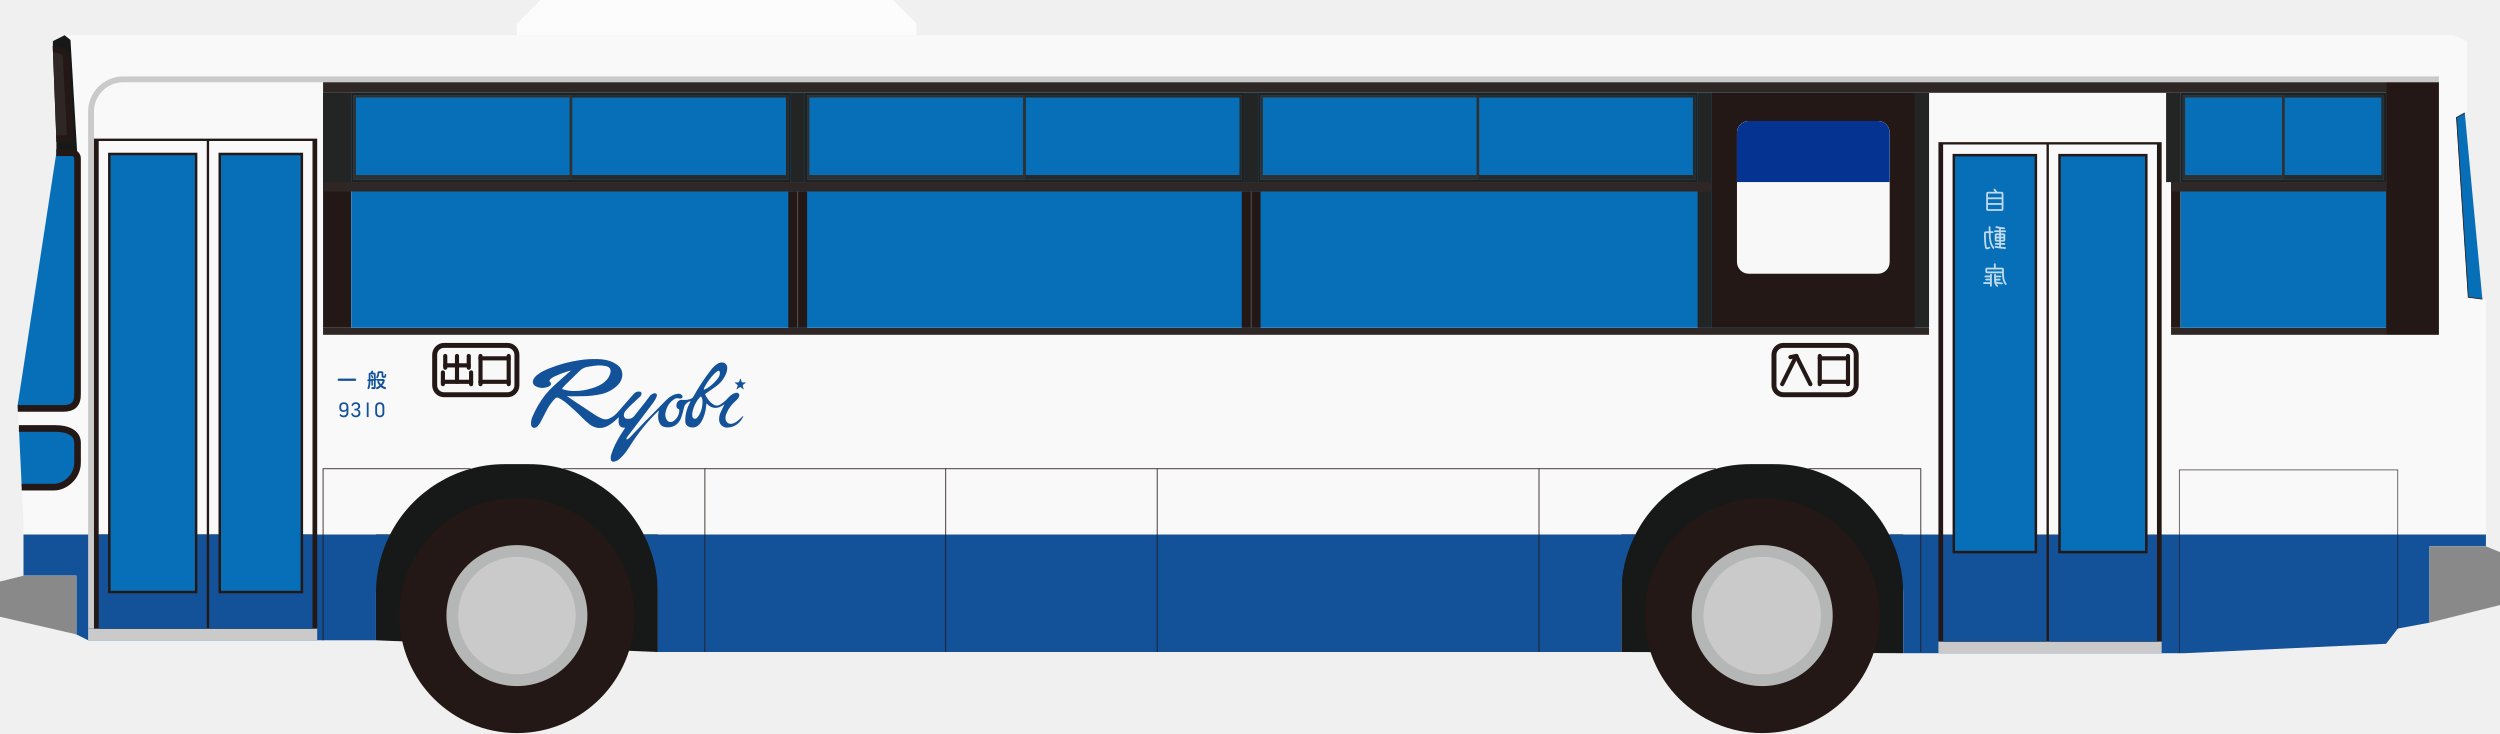
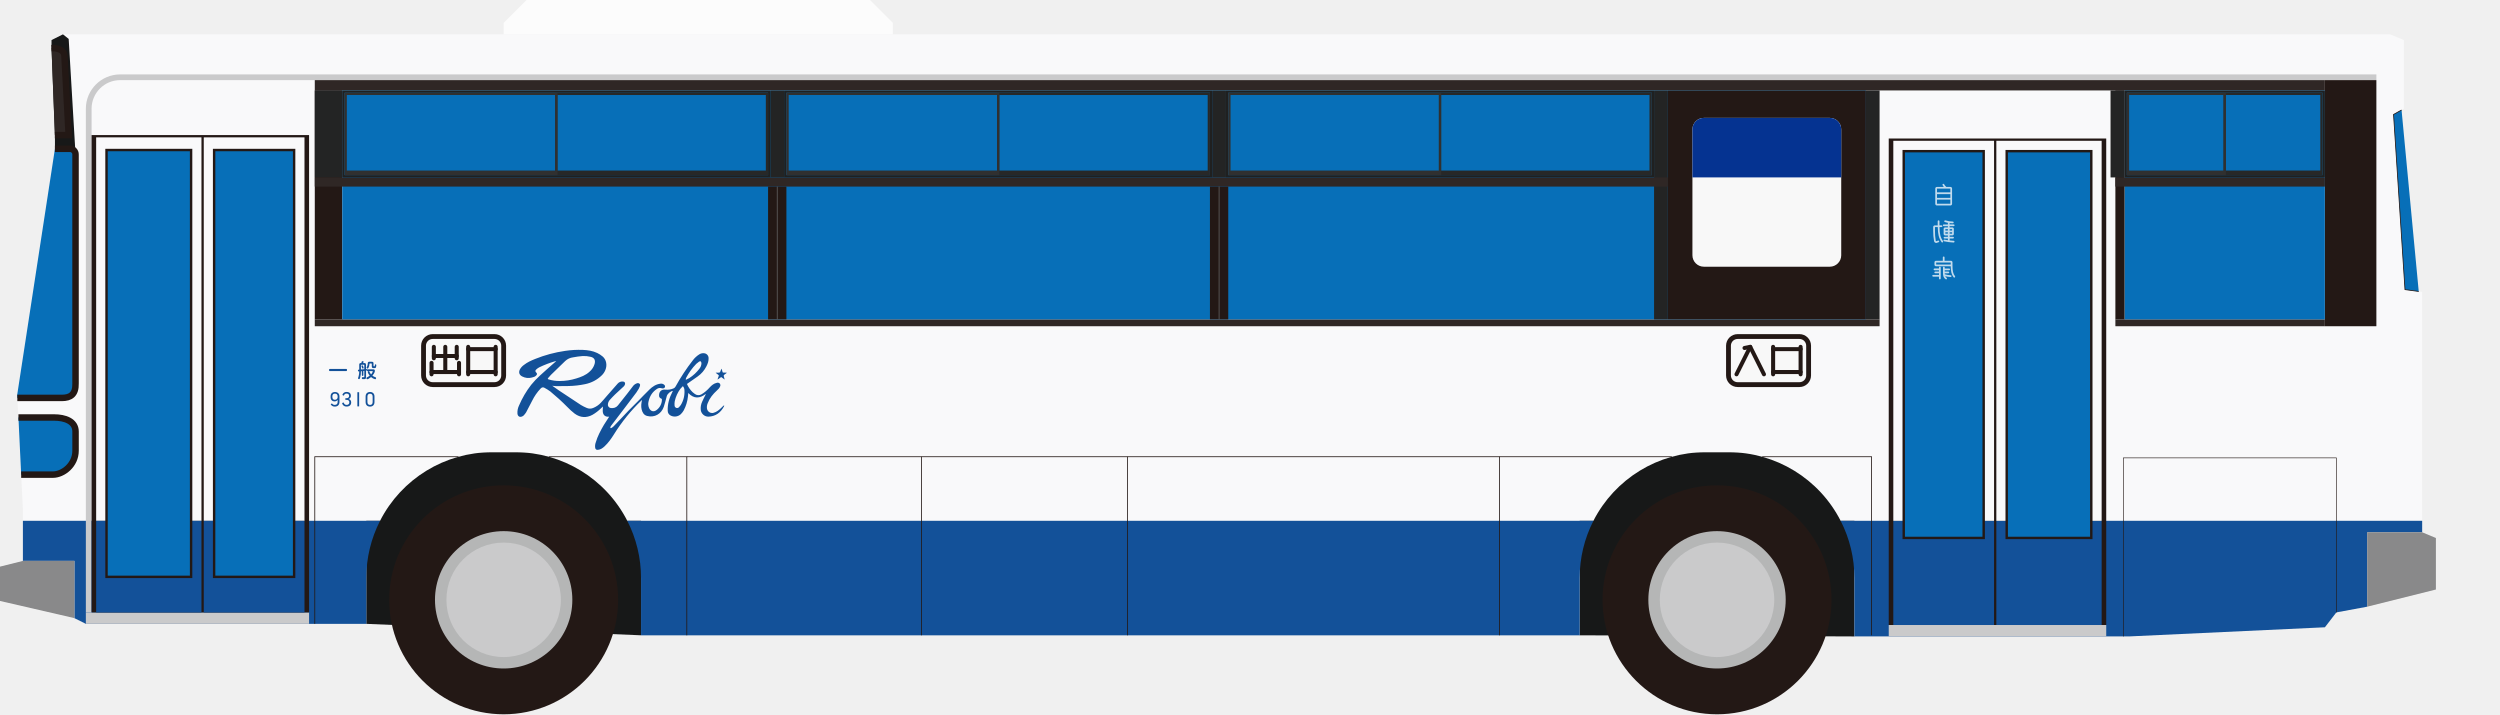
- <svg xmlns="http://www.w3.org/2000/svg" viewBox="0 0 3016.06 884.41">
+ <svg xmlns="http://www.w3.org/2000/svg" viewBox="0 0 3095.43 884.41">
  <defs>
    <style>.a,.aa,.ab,.p,.s,.u,.x{fill:none;}.b{fill:#171818;}.c{fill:#f9f9fa;}.d{fill:#135199;}.e{fill:#89898a;}.f{fill:#cacacb;}.g,.o{fill:#2f2725;}.h{fill:#231815;}.i{fill:#232424;}.j{fill:#c3c4c5;}.k,.q,.r{fill:#076fb8;}.l{clip-path:url(#a);}.m,.w{fill:#f8f8f8;}.n{fill:#053391;}.o,.p,.q,.r,.s,.u,.w,.x{stroke:#231815;}.aa,.ab,.o,.p,.q,.r,.s,.u,.w{stroke-miterlimit:10;}.o,.p,.q{stroke-width:8px;}.t{fill:#b5b6b6;}.u{stroke-width:0.76px;}.v{fill:#fcfcfc;}.w{stroke-width:6px;}.aa,.x{stroke-linecap:round;}.x{stroke-linejoin:round;stroke-width:5px;}.y{opacity:0.75;}.z{fill:#fff;}.aa{stroke:#fff;stroke-width:2.16px;}.ab{stroke:#606060;stroke-width:0.98px;}.ac{fill:#1f2020;}.ad{fill:#272828;}.ae{fill:#303030;}</style>
    <clipPath id="a">
      <rect class="a" x="2095.51" y="145.98" width="184.25" height="184.25" rx="14.17" />
    </clipPath>
  </defs>
  <polygon class="b" points="1955.91 786.61 2296.06 788.03 2296.06 559.84 1955.91 559.84 1955.91 786.61" />
  <polygon class="b" points="453.54 772.44 793.7 786.61 793.7 559.84 453.54 559.84 453.54 772.44" />
  <path class="c" d="M21.26,489,68,184.25V170.08L63.78,59.53V49.61L78,42.52H2959.37l17,7.09v85l-12.75,7.09,14.17,216.85,21.26,2.84V644.88h-720a155.92,155.92,0,0,0-138.91-85h-28.35a155.89,155.89,0,0,0-138.9,85H776.7a155.89,155.89,0,0,0-138.9-85H609.45a155.89,155.89,0,0,0-138.9,85H28.35V630.71Z" />
  <path class="d" d="M2999.06,644.88v14.17h-68v92.13l-38.27,7.09-14.17,18.42L2636.22,788H2296.07V715.75a155.27,155.27,0,0,0-17-70.87Z" />
  <path class="d" d="M776.7,644.88H1972.91a155.27,155.27,0,0,0-17,70.87v70.86H793.7V715.75A155.27,155.27,0,0,0,776.7,644.88Z" />
  <path class="d" d="M28.35,644.88h442.2a155.27,155.27,0,0,0-17,70.87v56.69H106.3l-14.17-7.09V694.49H28.35Z" />
  <polygon class="b" points="93.54 191.34 86.44 184.25 68.03 184.25 68.03 167.24 63.78 59.53 63.78 49.61 77.95 42.52 85.04 48.19 93.54 191.34" />
  <polygon class="e" points="92.13 694.49 92.13 765.35 0 744.09 0 701.58 28.35 694.49 92.13 694.49" />
  <polygon class="e" points="2999.05 659.05 2931.02 659.05 2931.02 751.18 3016.06 729.92 3016.06 666.14 2999.05 659.05" />
  <path class="f" d="M113.39,134.65a35.44,35.44,0,0,1,35.43-35.44H2942.36V92.13H148.82a42.52,42.52,0,0,0-42.52,42.52V758.27h7.09Z" />
  <rect class="g" x="389.76" y="99.21" width="2488.82" height="12.76" />
  <rect class="g" x="389.76" y="395.43" width="1937.48" height="8.5" />
  <rect class="h" x="389.76" y="111.97" width="34.02" height="283.46" />
  <rect class="h" x="2878.58" y="99.21" width="63.78" height="304.72" />
  <rect class="i" x="2310.24" y="111.97" width="17.01" height="283.46" />
  <rect class="j" x="423.78" y="126.14" width="4.25" height="265.04" />
  <rect class="g" x="2619.21" y="395.43" width="259.37" height="8.5" />
  <rect class="k" x="2630.55" y="111.97" width="248.03" height="283.46" />
  <rect class="h" x="2619.21" y="111.97" width="11.34" height="283.46" transform="translate(5249.76 507.4) rotate(-180)" />
  <rect class="f" x="106.3" y="758.27" width="276.38" height="14.17" />
  <rect class="f" x="2338.58" y="773.86" width="269.29" height="14.17" />
  <rect class="h" x="113.39" y="167.24" width="269.29" height="591.02" />
  <rect class="c" x="119.06" y="170.08" width="130.39" height="474.8" />
  <rect class="d" x="119.06" y="644.88" width="130.39" height="113.39" />
  <rect class="k" x="131.89" y="185.75" width="104.72" height="528.5" />
  <path class="h" d="M235.11,187.25v525.5H133.39V187.25H235.11m3-3H130.39v531.5H238.11V184.25Z" />
  <rect class="c" x="252.29" y="170.08" width="124.72" height="474.8" />
  <rect class="d" x="252.29" y="644.88" width="124.72" height="113.39" />
  <rect class="k" x="265.12" y="185.75" width="99.05" height="528.5" />
  <path class="h" d="M362.67,187.25v525.5H266.62V187.25h96.05m3-3H263.62v531.5H365.67V184.25Z" />
  <rect class="h" x="2338.58" y="171.5" width="269.29" height="602.36" />
  <rect class="d" x="2344.25" y="644.88" width="124.73" height="128.98" />
  <rect class="c" x="2344.25" y="174.33" width="124.73" height="470.55" />
  <rect class="k" x="2357.09" y="187.17" width="99.05" height="478.89" />
  <path class="h" d="M2454.64,188.67V664.56h-96V188.67h96m3-3h-102V667.56h102V185.67Z" />
  <rect class="d" x="2471.81" y="644.88" width="130.39" height="128.98" />
  <rect class="c" x="2471.81" y="174.33" width="130.39" height="470.55" />
  <rect class="k" x="2484.65" y="187.17" width="104.72" height="478.89" />
  <path class="h" d="M2587.87,188.67V664.56H2486.15V188.67h101.72m3-3H2483.15V667.56h107.72V185.67Z" />
  <rect class="k" x="423.78" y="111.97" width="1886.46" height="283.46" />
  <rect class="i" x="2048.03" y="111.97" width="17.01" height="283.46" />
  <rect class="h" x="2065.04" y="111.97" width="245.2" height="283.46" />
  <g class="l">
    <rect class="m" x="2095.51" y="145.98" width="184.25" height="184.25" />
    <rect class="n" x="2095.51" y="145.98" width="184.25" height="73.7" />
  </g>
  <rect class="i" x="1500.94" y="111.97" width="17.01" height="107.72" />
  <path class="o" d="M63.78,59.53s15.41-.84,16,9.6L85,167.24H67.92" />
  <path class="k" d="M68,184.25H86.44a6.87,6.87,0,0,1,7.09,7.09V474.8c.36,13.48-6.12,17.9-17,17.9H21.45L21.26,489" />
  <path class="p" d="M68,184.25H86.44a6.87,6.87,0,0,1,7.09,7.09V474.8c.36,13.48-6.12,17.9-17,17.9H21.45" />
  <path class="q" d="M22.82,516.93H67c13,0,26.55,4.37,26.55,17.39v23.74c0,17.62-15.57,29.62-28.08,29.62H26.2" />
  <polyline class="r" points="2973.54 136.22 2963.62 141.73 2977.8 358.58 2994.8 360.85" />
  <polyline class="s" points="679.6 565.51 850.39 565.51 850.39 786.61" />
  <polyline class="s" points="389.76 772.44 389.76 565.51 567.64 565.51" />
  <polyline class="s" points="850.39 565.51 1140.94 565.51 1140.94 786.61" />
  <polyline class="s" points="1140.94 565.51 1396.06 565.51 1396.06 786.61" />
  <polyline class="s" points="1396.06 565.51 1856.69 565.51 1856.69 786.61" />
  <polyline class="s" points="2181.96 565.51 2317.32 565.51 2317.32 786.61" />
  <line class="s" x1="1856.69" y1="565.51" x2="2070.01" y2="565.51" />
  <circle class="h" cx="623.62" cy="742.68" r="141.73" />
  <circle class="t" cx="623.62" cy="742.68" r="85.04" />
  <circle class="f" cx="623.62" cy="742.68" r="70.87" />
  <circle class="h" cx="2125.98" cy="742.68" r="141.73" />
  <circle class="t" cx="2125.98" cy="742.68" r="85.04" />
  <circle class="f" cx="2125.98" cy="742.68" r="70.87" />
  <polyline class="u" points="2629.13 788.03 2629.13 566.93 2892.76 566.93 2892.76 758.27" />
  <polygon class="v" points="623.62 42.52 623.62 28.35 651.97 0 1077.16 0 1105.51 28.35 1105.51 42.52 623.62 42.52" />
  <path class="d" d="M754.28,515.92s0,0,0,0c-4.87.56-7.85-2-8-7,0-1.85.15-3.71.24-5.63l-2.26,2.14a51.58,51.58,0,0,1-10.66,8.18c-7.58,4.08-15,3.63-22-1.42a82.48,82.48,0,0,1-9.32-8.43,269.81,269.81,0,0,0-20.83-19,56.45,56.45,0,0,0-7.37-4.64c-1.73-1-3.22-.54-4.64.9a60.57,60.57,0,0,0-10.55,15.18c-2.45,4.73-4.84,9.5-7.38,14.19a22.75,22.75,0,0,1-2.92,3.82,6.14,6.14,0,0,1-1.85,1.31c-3.08,1.56-5.7.08-6.06-3.39a20,20,0,0,1,2-10.11,116.13,116.13,0,0,1,14.95-25.46,104,104,0,0,1,11-11.61c6.13-5.72,12.53-11.16,18.81-16.71l1.29-1.2a14.42,14.42,0,0,0-1.52.29,124.81,124.81,0,0,0-19.41,7.42,17.49,17.49,0,0,0-3.91,2.78c-1.4,1.3-1.27,2.45.1,3.8,1.15,1.13,1.19,2.06.16,3.33-1.49,1.85-3.68,2.35-5.81,2.86a16.6,16.6,0,0,1-11.83-1.42c-3.59-1.86-4.57-5-2.83-8.64a16.59,16.59,0,0,1,5.16-5.69c4.13-3.28,8.92-5.37,13.74-7.32a159.6,159.6,0,0,1,37.13-10,117.7,117.7,0,0,1,22-1.22c6.13.26,12.16,1.16,17.74,3.82a31.48,31.48,0,0,1,6.69,4.32c4.62,3.88,5.9,10.67,3.42,16.76a19.15,19.15,0,0,1-4.35,6.5,40.86,40.86,0,0,1-20.69,11,110.13,110.13,0,0,1-20.39,2.34c-5,.1-10,.16-15,.15-1.66,0-3.33-.28-5.37-.48,2.92,2.05,5.5,4,8.17,5.73,9.09,6.06,18.17,12.13,27.34,18.08a57.21,57.21,0,0,0,7.12,3.6,9.93,9.93,0,0,0,8.13.05,26.14,26.14,0,0,0,9.47-6.47c2.54-2.67,4.87-5.53,7.29-8.3,4.53-5.16,9-10.35,13.6-15.46a7.63,7.63,0,0,1,6.54-2.47c2,.17,3,1.58,2.39,3.54a5.84,5.84,0,0,1-1.39,2.37c-3.56,3.38-7.25,6.63-10.8,10-2.29,2.2-4.45,4.54-6.59,6.88a9.23,9.23,0,0,0-2.31,5.13,4.09,4.09,0,0,0,3.61,4.92c3.39.35,6.47-.45,8.69-3.18,4-4.93,7.92-9.94,11.85-14.94,2.17-2.77,4.29-5.57,6.4-8.39a10.35,10.35,0,0,1,5.2-4.09,3.31,3.31,0,0,1,3.36.47c1,.86.79,2,.44,3.08a16.57,16.57,0,0,1-1.3,3,46,46,0,0,1-2.91,4.62c-4.13,5.53-8.32,11-12.5,16.53q-9.36,12.29-18.73,24.57a6,6,0,0,0-1.1,2.09c-.24,1,.35,1.44,1.22.95a12.48,12.48,0,0,0,2.84-2.09c6.18-6.46,12.27-13,18.47-19.45,3.73-3.88,7.62-7.61,11.41-11.43,4.8-4.85,9.49-9.82,14.37-14.58,3.81-3.71,8.15-6.67,13.63-7.32a5.57,5.57,0,0,1,4.82,1.42,2.61,2.61,0,0,1,.83,2.77,2.55,2.55,0,0,1-2.4,1.6,4.77,4.77,0,0,1-1.88-.18,6.29,6.29,0,0,0-5.57.83c-5.69,3.66-9,9-10.44,15.49a12.29,12.29,0,0,0,.73,8.43c2,4,5.77,4.95,9.26,2.21A16.44,16.44,0,0,0,819.58,495c0-.75-.09-1.21-.94-1.5a3.71,3.71,0,0,1-2.61-3.8c-.07-5,3.06-7.88,8-7.25a19.79,19.79,0,0,0,9.8-1.49,5.08,5.08,0,0,0,2.65-2.4,244.3,244.3,0,0,1,21.29-32.35,30.48,30.48,0,0,1,8.29-7.6,9.17,9.17,0,0,1,6.09-1.21,6.1,6.1,0,0,1,5.21,6c.17,3.7-1.08,7-2.71,10.19a33.79,33.79,0,0,1-10.76,12.49c-4,2.82-8,5.61-12,8.41l-1.33.92a31.43,31.43,0,0,0,7,10.19,21.24,21.24,0,0,0,2.89,2.27,7.3,7.3,0,0,0,8.24.29,42.22,42.22,0,0,0,10.06-8.49c2.46-2.65,5.15-4.93,8.81-5.69a3.53,3.53,0,0,1,3.72,1,3.33,3.33,0,0,1,.22,3.71,10.07,10.07,0,0,1-1.44,2.38,23.89,23.89,0,0,1-2.51,2.52c-4.8,4.35-8.81,9.27-11.17,15.38a12.24,12.24,0,0,0-1,7.07,6.48,6.48,0,0,0,8.26,5.05c3.71-1,6.56-3.44,9.32-6,.87-.8,1.67-1.68,2.53-2.5a7.9,7.9,0,0,1,.94-.66l.3.21a6.4,6.4,0,0,1-.34,1.1c-4.15,7.77-10.39,12.38-19.39,12.65a9.52,9.52,0,0,1-9.32-8.13,19.2,19.2,0,0,1,1.72-10.39c1.2-2.84,2.69-5.55,4.05-8.33a6.9,6.9,0,0,0,.56-1.39c-7.49,5.82-14.73,6.46-21.79-1.06-.17,1.7-.26,3.1-.44,4.49a46.91,46.91,0,0,1-5.18,17,21.8,21.8,0,0,1-3.62,4.71,11,11,0,0,1-12.39,1.85,6.57,6.57,0,0,1-3.85-6c-.32-8.41,2-16.13,5.84-23.51l.54-1a.59.59,0,0,0,0-.13c-3,.3-6.79,3.63-7.57,6.58-1.17,4.41-2.23,8.87-3.7,13.19-3,8.75-11.4,13.65-20.57,11.26-4.09-1.06-5.88-4.29-6.82-8.11s-.45-7.65.49-11.66c-.38.3-.63.46-.84.66a216.75,216.75,0,0,0-33.86,41.77c-3.39,5.39-7,10.62-11.74,15-2.33,2.13-4.84,4-8.17,4.27a2.77,2.77,0,0,1-3.38-2.44,13.33,13.33,0,0,1,.69-6.74c2.26-7.75,6.06-14.79,10.09-21.71C749.92,522.68,752.14,519.33,754.28,515.92Zm-61-44.18a68,68,0,0,0,20.11-3.11c6-1.83,11.86-4,16.59-8.42a20.19,20.19,0,0,0,6.27-9.66c1.23-4.71-.39-7.73-5.09-8.78a36,36,0,0,0-9.41-.95,105,105,0,0,0-12.18,1.64,17.17,17.17,0,0,0-9.71,4.52c-5.83,5.8-11.81,11.43-17.7,17.17a40.65,40.65,0,0,0-3.2,3.61c-1.1,1.35-1,1.58.67,2.12A44.73,44.73,0,0,0,693.27,471.74Zm152.23,6.37a36,36,0,0,0-3.08,3.29,40.29,40.29,0,0,0-6.95,15.25,20.27,20.27,0,0,0-.27,5.4,3.3,3.3,0,0,0,2.17,3,3.21,3.21,0,0,0,3.46-1,14.86,14.86,0,0,0,2.1-2.53,31.23,31.23,0,0,0,4.52-18.44A7.55,7.55,0,0,0,845.5,478.11Zm3.5-8.43.44.46c1.33-.67,2.71-1.24,4-2a49.13,49.13,0,0,0,12.52-11.58,11.08,11.08,0,0,0,2.53-6.52,3.63,3.63,0,0,0-.7-2.4c-.76-.8-1.76-.2-2.52.34a24.19,24.19,0,0,0-3.17,2.52,74.58,74.58,0,0,0-12.54,17.32A8.85,8.85,0,0,0,849,469.68Z" />
  <path class="d" d="M888.44,469.72c.46-1.34.85-2.71,1.39-4a1.19,1.19,0,0,0-.53-1.68c-1-.72-2-1.52-3-2.28l.06-.35h2.55c2.49,0,2.49,0,3.36-2.4a9.5,9.5,0,0,1,1.24-2.52c.35,1.23.79,2.44,1,3.7.19,1,.69,1.21,1.59,1.17a20.36,20.36,0,0,1,4,.19l-2.43,1.78c-1.84,1.35-1.84,1.34-1.24,3.54.26.92.51,1.84.87,3.14l-4.36-3.16-4.29,3Z" />
  <rect class="w" x="524.41" y="416.69" width="99.21" height="59.53" rx="11.34" />
  <line class="x" x1="551.34" y1="429.45" x2="551.34" y2="460.63" />
  <line class="x" x1="534.33" y1="449.29" x2="534.33" y2="463.46" />
  <line class="x" x1="568.35" y1="449.29" x2="568.35" y2="463.46" />
  <line class="x" x1="534.33" y1="460.63" x2="568.35" y2="460.63" />
  <line class="x" x1="537.17" y1="429.45" x2="537.17" y2="443.62" />
  <line class="x" x1="565.51" y1="429.45" x2="565.51" y2="443.62" />
  <line class="x" x1="537.17" y1="440.79" x2="565.51" y2="440.79" />
  <line class="x" x1="579.69" y1="429.45" x2="579.69" y2="463.46" />
  <line class="x" x1="579.69" y1="432.28" x2="613.7" y2="432.28" />
  <line class="x" x1="613.7" y1="429.45" x2="613.7" y2="463.46" />
  <line class="x" x1="579.69" y1="460.63" x2="613.7" y2="460.63" />
  <rect class="w" x="2140.16" y="416.69" width="99.21" height="59.53" rx="11.34" />
  <line class="x" x1="2195.43" y1="429.45" x2="2195.43" y2="463.46" />
  <line class="x" x1="2195.43" y1="432.28" x2="2229.45" y2="432.28" />
  <line class="x" x1="2229.45" y1="429.45" x2="2229.45" y2="463.46" />
  <line class="x" x1="2195.43" y1="460.63" x2="2229.45" y2="460.63" />
  <polyline class="x" points="2184.09 463.46 2167.09 429.45 2160 430.87" />
  <line class="x" x1="2167.09" y1="429.45" x2="2150.08" y2="463.46" />
  <g class="y">
    <path class="z" d="M2415,254.43h-16.8a2,2,0,0,1-2-2v-19a2,2,0,0,1,2-2h8.55a11.51,11.51,0,0,1-1.5-2.22,1,1,0,0,1-.15-.54,1.08,1.08,0,0,1,1.08-1.08,1.1,1.1,0,0,1,1,.57,10.06,10.06,0,0,0,2.67,3.27H2415a2,2,0,0,1,2,2v19A2,2,0,0,1,2415,254.43Zm-.13-16.26v-4.68h-16.55v4.68Zm0,6.84v-4.68h-16.55V245Zm0,7.26v-5.1h-16.55v5.1Z" />
    <path class="z" d="M2397.4,300.81a2.75,2.75,0,0,1-2.71-2.27,67,67,0,0,1-1.07-12.77v-4.7a2,2,0,0,1,2-2h3.59v-5.19a1.08,1.08,0,0,1,2.16,0V279H2404a1.08,1.08,0,0,1,0,2.16h-2.55c.09,8.54,1.22,13,4.31,17.36a1.07,1.07,0,0,1-.87,1.71,1.07,1.07,0,0,1-.89-.46c-3.34-4.7-4.61-9.68-4.71-18.61h-3.47v4.58a65.43,65.43,0,0,0,1,12.39.61.61,0,0,0,.71.48,8.56,8.56,0,0,0,2-.7,1.13,1.13,0,0,1,.48-.11,1.08,1.08,0,0,1,1.08,1.08,1.09,1.09,0,0,1-.65,1,10.31,10.31,0,0,1-2.52.86,3.07,3.07,0,0,1-.53.05Zm21.4-.51a74.65,74.65,0,0,1-11.62-1.5,1.08,1.08,0,0,1-.88-1.06,1.09,1.09,0,0,1,1.32-1.06c1.44.3,2.82.55,4.2.76v-2.08h-4.21a1.08,1.08,0,1,1,0-2.16h4.21v-1.69h-3.47a1.81,1.81,0,0,1-1.8-1.8v-6.33a1.81,1.81,0,0,1,1.8-1.8h3.47v-1.53h-5a1.08,1.08,0,1,1,0-2.15h5v-2c-1.16-.23-2.37-.53-3.75-.93a1.08,1.08,0,0,1,.28-2.12,1.12,1.12,0,0,1,.32,0,33.14,33.14,0,0,0,9.35,1.5,1.07,1.07,0,0,1,1,1.08,1.09,1.09,0,0,1-1.11,1.08c-1.48,0-2.75-.14-4-.29v1.66h5a1.08,1.08,0,1,1,0,2.15h-5v1.53h3.46a1.81,1.81,0,0,1,1.8,1.8v6.33a1.81,1.81,0,0,1-1.8,1.8H2414v1.69h4.21a1.08,1.08,0,0,1,0,2.16H2414v2.37c1.61.19,3.23.33,4.93.42a1.08,1.08,0,1,1-.11,2.15Zm-7-14.88v-1.68h-3.11v1.68Zm0,3.93v-1.77h-3.11v1.77Zm5.26-3.93v-1.68H2414v1.68Zm0,3.93v-1.77H2414v1.77Z" />
    <path class="z" d="M2401.88,345.94a1.08,1.08,0,0,1-1.08-1.08v-2.32h-7.26a1.08,1.08,0,1,1,0-2.16h7.26v-2h-4.68a1.08,1.08,0,1,1,0-2.16h4.68v-1.62h-5.63a1.08,1.08,0,1,1,0-2.16h5.63v-1.21a1.08,1.08,0,0,1,2.16,0v13.61A1.09,1.09,0,0,1,2401.88,345.94Zm17.88-2.2a1.1,1.1,0,0,1-.88-.45c-2.56-3.51-3.46-6.92-3.54-13.63H2397a1.8,1.8,0,0,1-1.79-1.8v-3.13a1.8,1.8,0,0,1,1.79-1.8h18.7a1.81,1.81,0,0,1,1.8,1.8v3.89c0,7,.72,10.08,3.13,13.39a1,1,0,0,1,.22.65A1.09,1.09,0,0,1,2419.76,343.74Zm-4.43-16.24v-2.41h-18v2.41Zm-5.73,18.44a1.09,1.09,0,0,1-.62-.2c-2.31-1.58-3.23-3.82-3.23-7.77v-6.72a1.08,1.08,0,1,1,2.16,0v1.21h5.52a1.08,1.08,0,0,1,0,2.16h-5.52v1.62h4.56a1.08,1.08,0,0,1,0,2.16h-4.56q0,.64.06,1.2a35.54,35.54,0,0,0,7.28,1.24,1.08,1.08,0,1,1-.15,2.15,36.65,36.65,0,0,1-6.59-1,4.46,4.46,0,0,0,1.69,2,1.07,1.07,0,0,1,.48.9,1.08,1.08,0,0,1-1.08,1.08Z" />
    <line class="aa" x1="2406.62" y1="318.67" x2="2406.62" y2="322.93" />
  </g>
  <path class="d" d="M428.38,456.77a1.18,1.18,0,0,1,1.32,1.34c0,1.18-.7,1.37-1.32,1.37H408.7a1.18,1.18,0,0,1-1.32-1.34c0-1.3.86-1.37,1.32-1.37Z" />
  <path class="d" d="M448,459.58c-.5,0-.55,0-1.1.12a29.05,29.05,0,0,1-.91,7.68c-.53,1.68-.72,2.06-1.47,2.06a1.15,1.15,0,0,1-1.24-1.05c0-.32.69-2.26.81-2.67a23.76,23.76,0,0,0,.7-5.85c-.84.07-1.61.12-1.61-1.13,0-1,.6-1,1.61-1.11V452c0-1.57.21-2.5,2.23-2.5h.34c.14-.46.31-1.13.48-1.68s.79-.65,1.1-.65,1.22,0,1.22.74a11.23,11.23,0,0,1-.45,1.59h1c2,0,2.47.53,2.47,2.5v4.87c.41-.05,1.13-.12,1.15,1a1.09,1.09,0,0,1,1.15-.6h6.29c1,0,2.4,0,2.4,1.92s-1.75,4.42-3.05,6a14.75,14.75,0,0,0,3.65,1.85c.53.19.94.38.94,1.06s-.41,1.48-1.18,1.48a12,12,0,0,1-5.09-2.68c-1.75,1.44-3.93,2.68-4.56,2.68a1.39,1.39,0,0,1-1.22-1.39c0-.55.31-.74.79-1a15.77,15.77,0,0,0,3.34-2.06c-2.14-2.69-2.55-4.4-2.55-4.68,0-.53.63-.89,1.16-.89a1,1,0,0,1,1,.67,14.66,14.66,0,0,0,2.06,3.31,9,9,0,0,0,2.11-3.55c0-.41-.34-.48-.72-.48h-5.33c-.55,0-1.22-.14-1.22-1.15-.19.41-.48.48-1.08.6v8c0,2.4-.89,2.5-3.07,2.5-1.35,0-2.14,0-2.14-1.32a1,1,0,0,1,1.2-1.13l1.1.05c.7,0,.77-.36.77-.77v-7.08l-1.2.14v5.07c0,.4-.05,1-.93,1s-.92-.6-.92-1Zm-1.1-2.12,1.9-.16c.62-.05,1.65-.15,2.25-.22V452.3a.59.59,0,0,0-.67-.67h-2.83c-.48,0-.65.27-.65.67Zm2.66-4.12a8.9,8.9,0,0,1,.72,2.13c0,.63-.74.87-1.1.87-.58,0-.67-.29-1-1.27a9.88,9.88,0,0,0-.53-1.47.89.89,0,0,1-.12-.43c0-.46.43-.82,1.06-.82C449.09,452.35,449.23,452.69,449.54,453.34Zm12.89-.48c0,.5.12.72.75.72s.74-.12.84-.82c.17-1.27.21-1.66.89-1.66a.91.91,0,0,1,1,1,7.55,7.55,0,0,1-.57,3c-.46.7-1.18.7-2.43.7-2,0-2.59-.36-2.59-2.5V450.7a.6.6,0,0,0-.67-.68h-1.37c-.57,0-.84.05-.89.68a10.13,10.13,0,0,1-1.15,4.63c-.53.89-.79,1-1.1,1a1.3,1.3,0,0,1-1.32-1.18c0-.26.07-.38.72-1.46a8.61,8.61,0,0,0,.77-3.79c.09-2,1.27-2,2.56-2H460c2,0,2.47.45,2.47,2.47Z" />
  <path class="d" d="M409.61,500.93a.33.33,0,0,1,.07-.5l1-.8c.19-.16.36-.14.53.1a3.77,3.77,0,0,0,3.31,1.58c2.37,0,3.53-1.34,3.53-3.55V495h0a4.16,4.16,0,0,1-3.79,2c-2.86,0-4.9-1.9-4.9-5.16v-1.16c0-3.29,2-5.28,5.38-5.3,3.55,0,5.57,2.21,5.57,5.57l0,6.65c0,3.57-2,5.83-5.65,5.83A5.69,5.69,0,0,1,409.61,500.93Zm8.45-9.29v-.84c0-2.38-1.35-3.43-3.29-3.43s-3.24,1.05-3.24,3.38v.87c0,2.33,1.27,3.38,3.12,3.38A3.15,3.15,0,0,0,418.06,491.64Z" />
  <path class="d" d="M434.47,489.87v.33a4,4,0,0,1-2.8,3.84,4,4,0,0,1,3.14,4v.36c0,2.95-2.11,5-5.64,5a5.36,5.36,0,0,1-5.55-4,.38.38,0,0,1,.22-.51l1.27-.45c.29-.1.46,0,.55.21a3.36,3.36,0,0,0,3.53,2.67c2.12,0,3.36-1.18,3.36-3.08V498c0-1.88-1.22-2.91-3.55-2.91h-1.1a.28.28,0,0,1-.31-.31v-1.37c0-.19.07-.33.31-.33H429c2,0,3.24-1.08,3.24-2.77v-.26c0-1.82-1.2-2.71-3.12-2.71a3.12,3.12,0,0,0-3.26,2.33.27.27,0,0,1-.41.17l-1.34-.65a.29.29,0,0,1-.15-.41,5.12,5.12,0,0,1,5.26-3.48C432.65,485.33,434.47,487.2,434.47,489.87Z" />
  <path class="d" d="M452.69,497.88v-7c0-3.5,2.16-5.54,5.5-5.54s5.47,2.13,5.47,5.54v7c0,3.41-2.09,5.55-5.47,5.55S452.69,501.39,452.69,497.88Zm8.71-.07V491c0-2.41-1.29-3.51-3.21-3.51s-3.25,1.08-3.25,3.51v6.86c0,2.4,1.33,3.5,3.27,3.5S461.4,500.23,461.4,497.81Z" />
  <path class="d" d="M444.68,502.87c0,.2-.07.29-.29.29h-1.63c-.21,0-.28-.09-.28-.29v-17c0-.19.07-.29.28-.29h1.63c.22,0,.29.1.29.29Z" />
  <rect class="i" x="389.76" y="111.97" width="34.02" height="107.72" />
  <rect class="i" x="2613.22" y="111.97" width="17.01" height="107.72" />
  <rect class="g" x="389.76" y="219.69" width="1675.28" height="11.34" />
  <rect class="h" x="1498.11" y="231.02" width="22.68" height="164.41" />
  <line class="ab" x1="1509.45" y1="231.02" x2="1509.45" y2="395.43" />
  <path class="ac" d="M2048,219.69H1518V112H2048ZM2045.2,114.8H1520.79V216.85H2045.2Z" />
  <path class="ad" d="M1781.57,114.8H2045.2V216.85H1781.57Zm2.84,96.38h257.95V117.64H1784.41Z" />
  <path class="ae" d="M1520.79,114.8h263.62V216.85H1520.79Zm2.83,96.38h258V117.64h-258Z" />
  <rect class="i" x="953.86" y="111.97" width="17.01" height="107.72" />
  <rect class="h" x="951.02" y="231.02" width="22.68" height="164.41" />
  <line class="ab" x1="962.36" y1="231.02" x2="962.36" y2="395.43" />
  <path class="ac" d="M1500.94,219.69H970.87V112h530.07Zm-2.83-104.89H973.7V216.85h524.41Z" />
  <path class="ad" d="M1234.49,114.8h263.62V216.85H1234.49Zm2.83,96.38h258V117.64h-258Z" />
  <path class="ae" d="M973.7,114.8h263.62V216.85H973.7Zm2.84,96.38h258V117.64h-258Z" />
  <path class="ac" d="M953.86,219.69H423.78V112H953.86ZM951,114.8H426.61V216.85H951Z" />
  <path class="ad" d="M687.4,114.8H951V216.85H687.4Zm2.84,96.38h258V117.64h-258Z" />
  <path class="ae" d="M426.61,114.8H690.24V216.85H426.61Zm2.84,96.38h258V117.64H429.45Z" />
  <rect class="g" x="2619.21" y="219.69" width="259.37" height="11.34" />
  <path class="ac" d="M2878.58,219.69h-248V112h248Zm-2.83-104.89H2633.39V216.85h242.36Z" />
  <path class="ad" d="M2753.15,114.8h122.6V216.85h-122.6Zm2.83,96.38h116.93V117.64H2756Z" />
  <path class="ae" d="M2633.39,114.8H2756V216.85H2633.39Zm2.83,96.38h116.93V117.64H2636.22Z" />
</svg>
